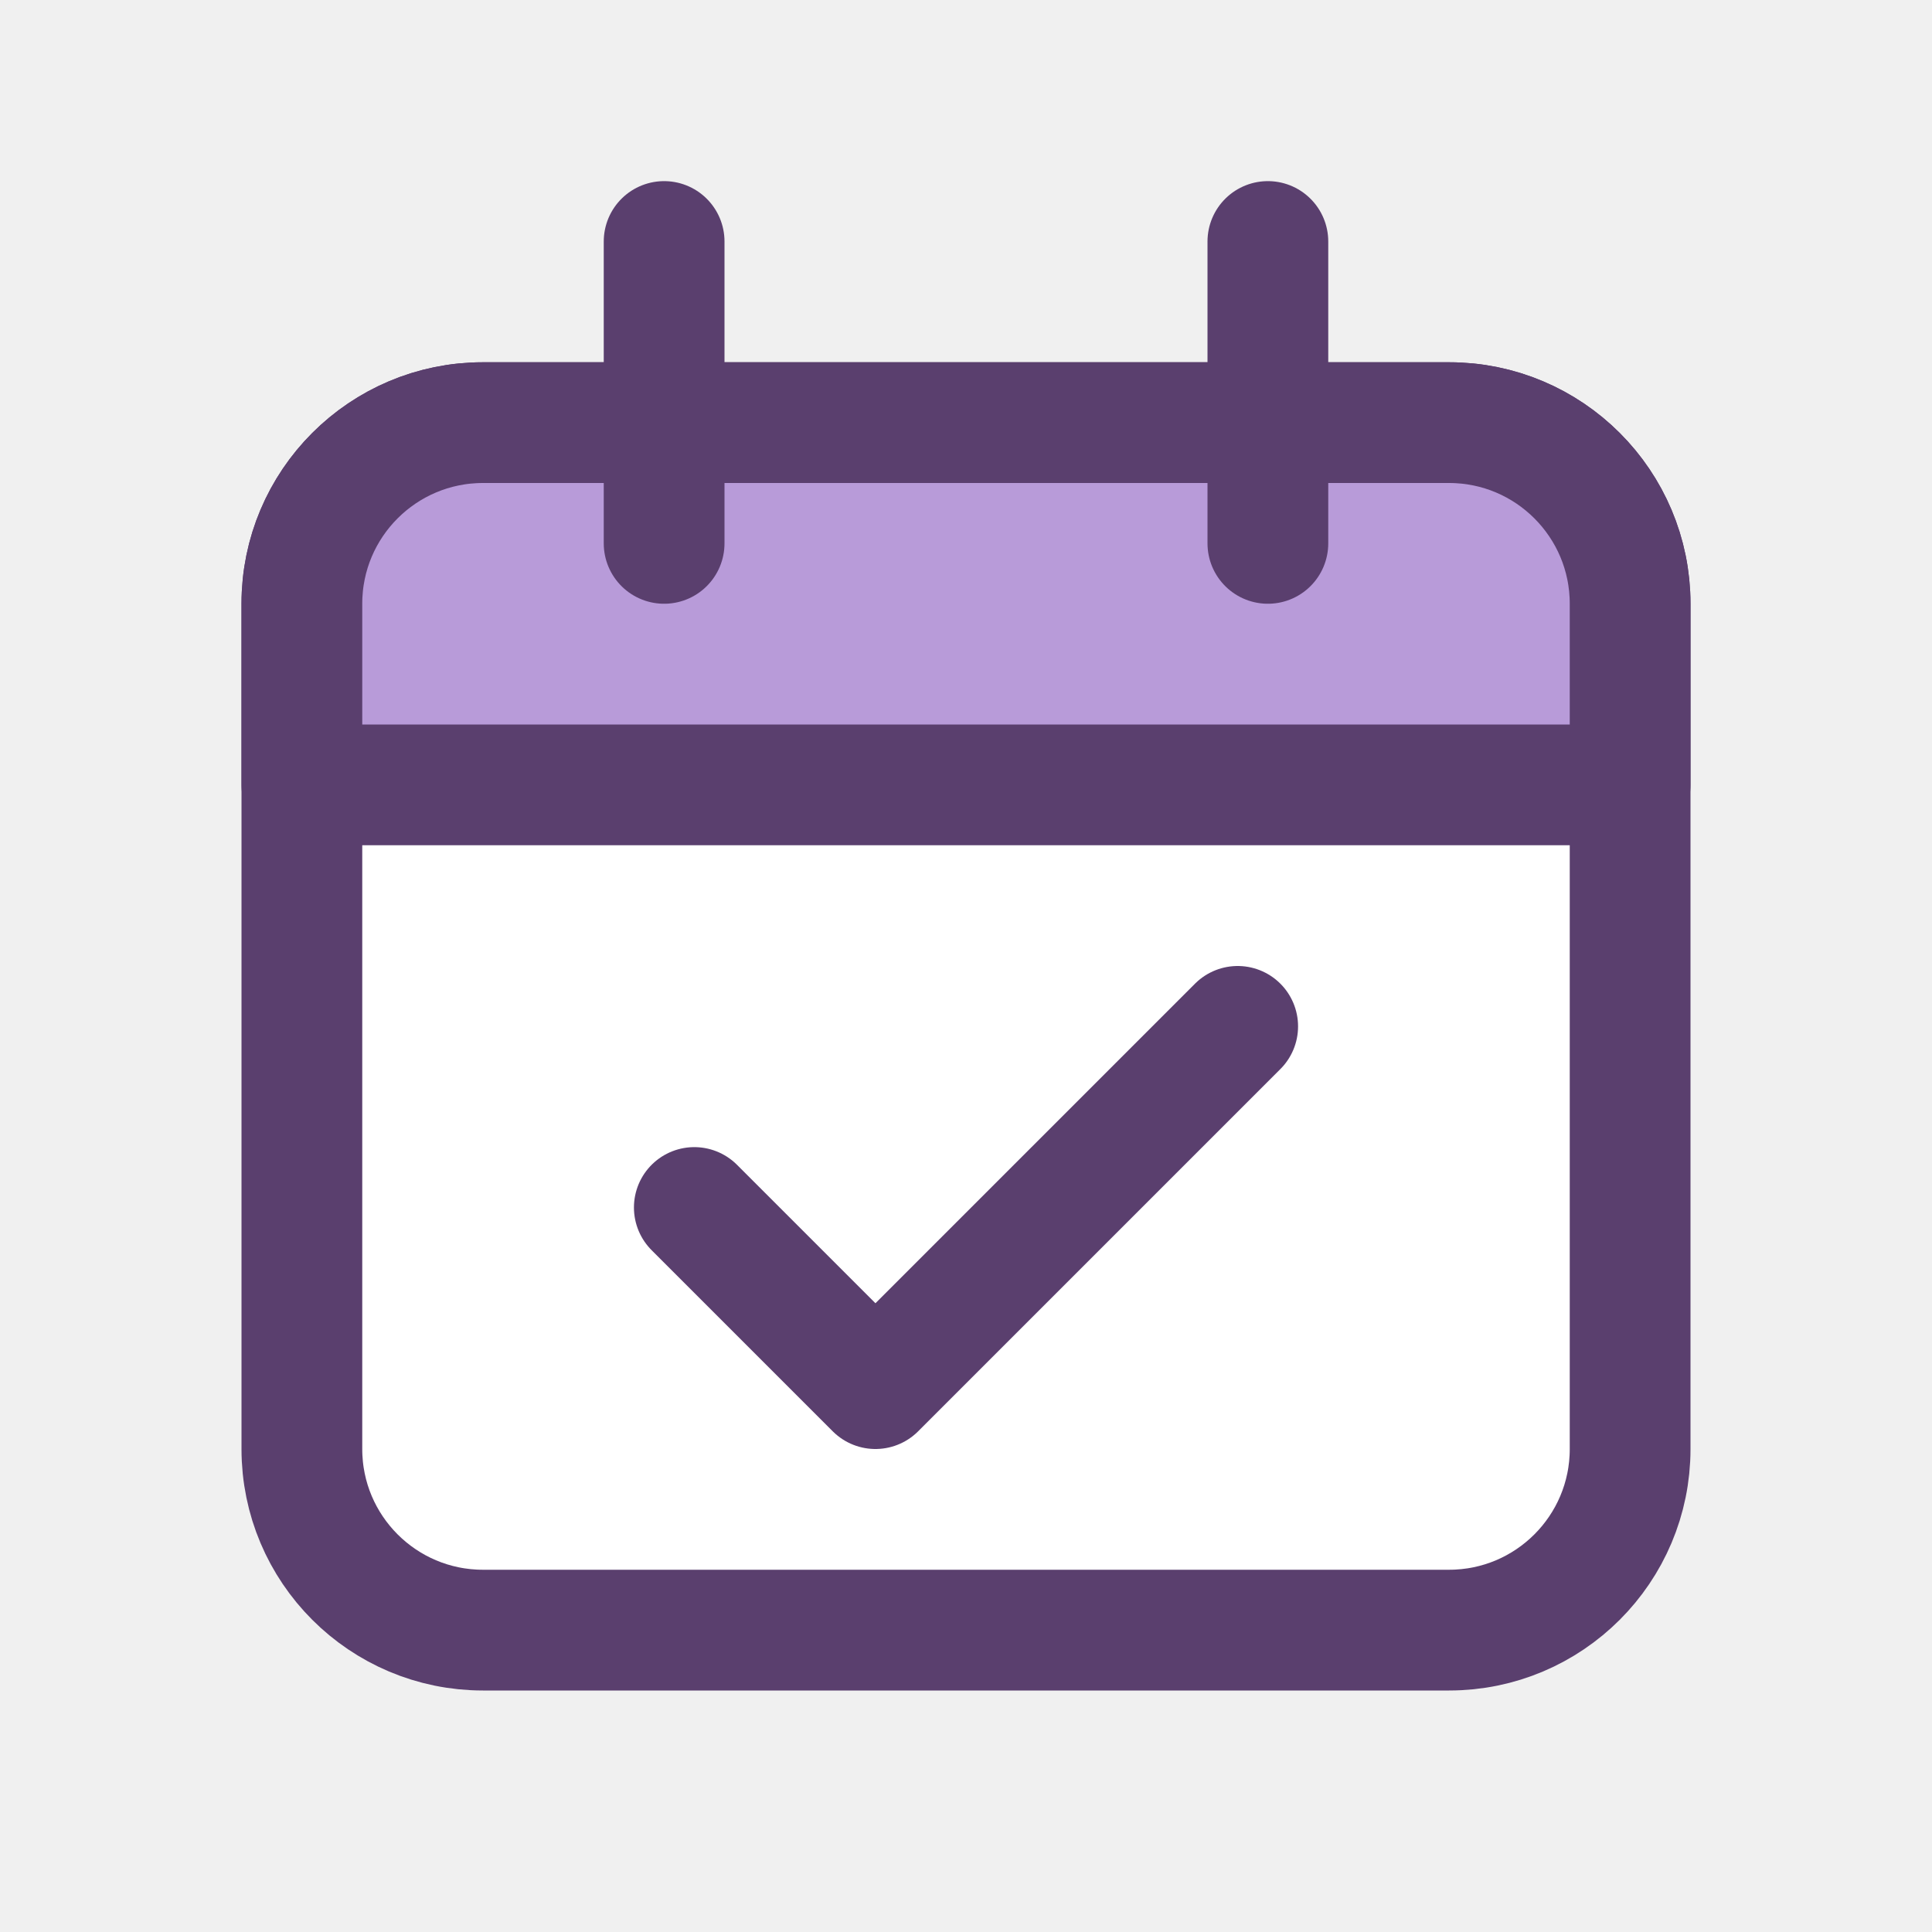
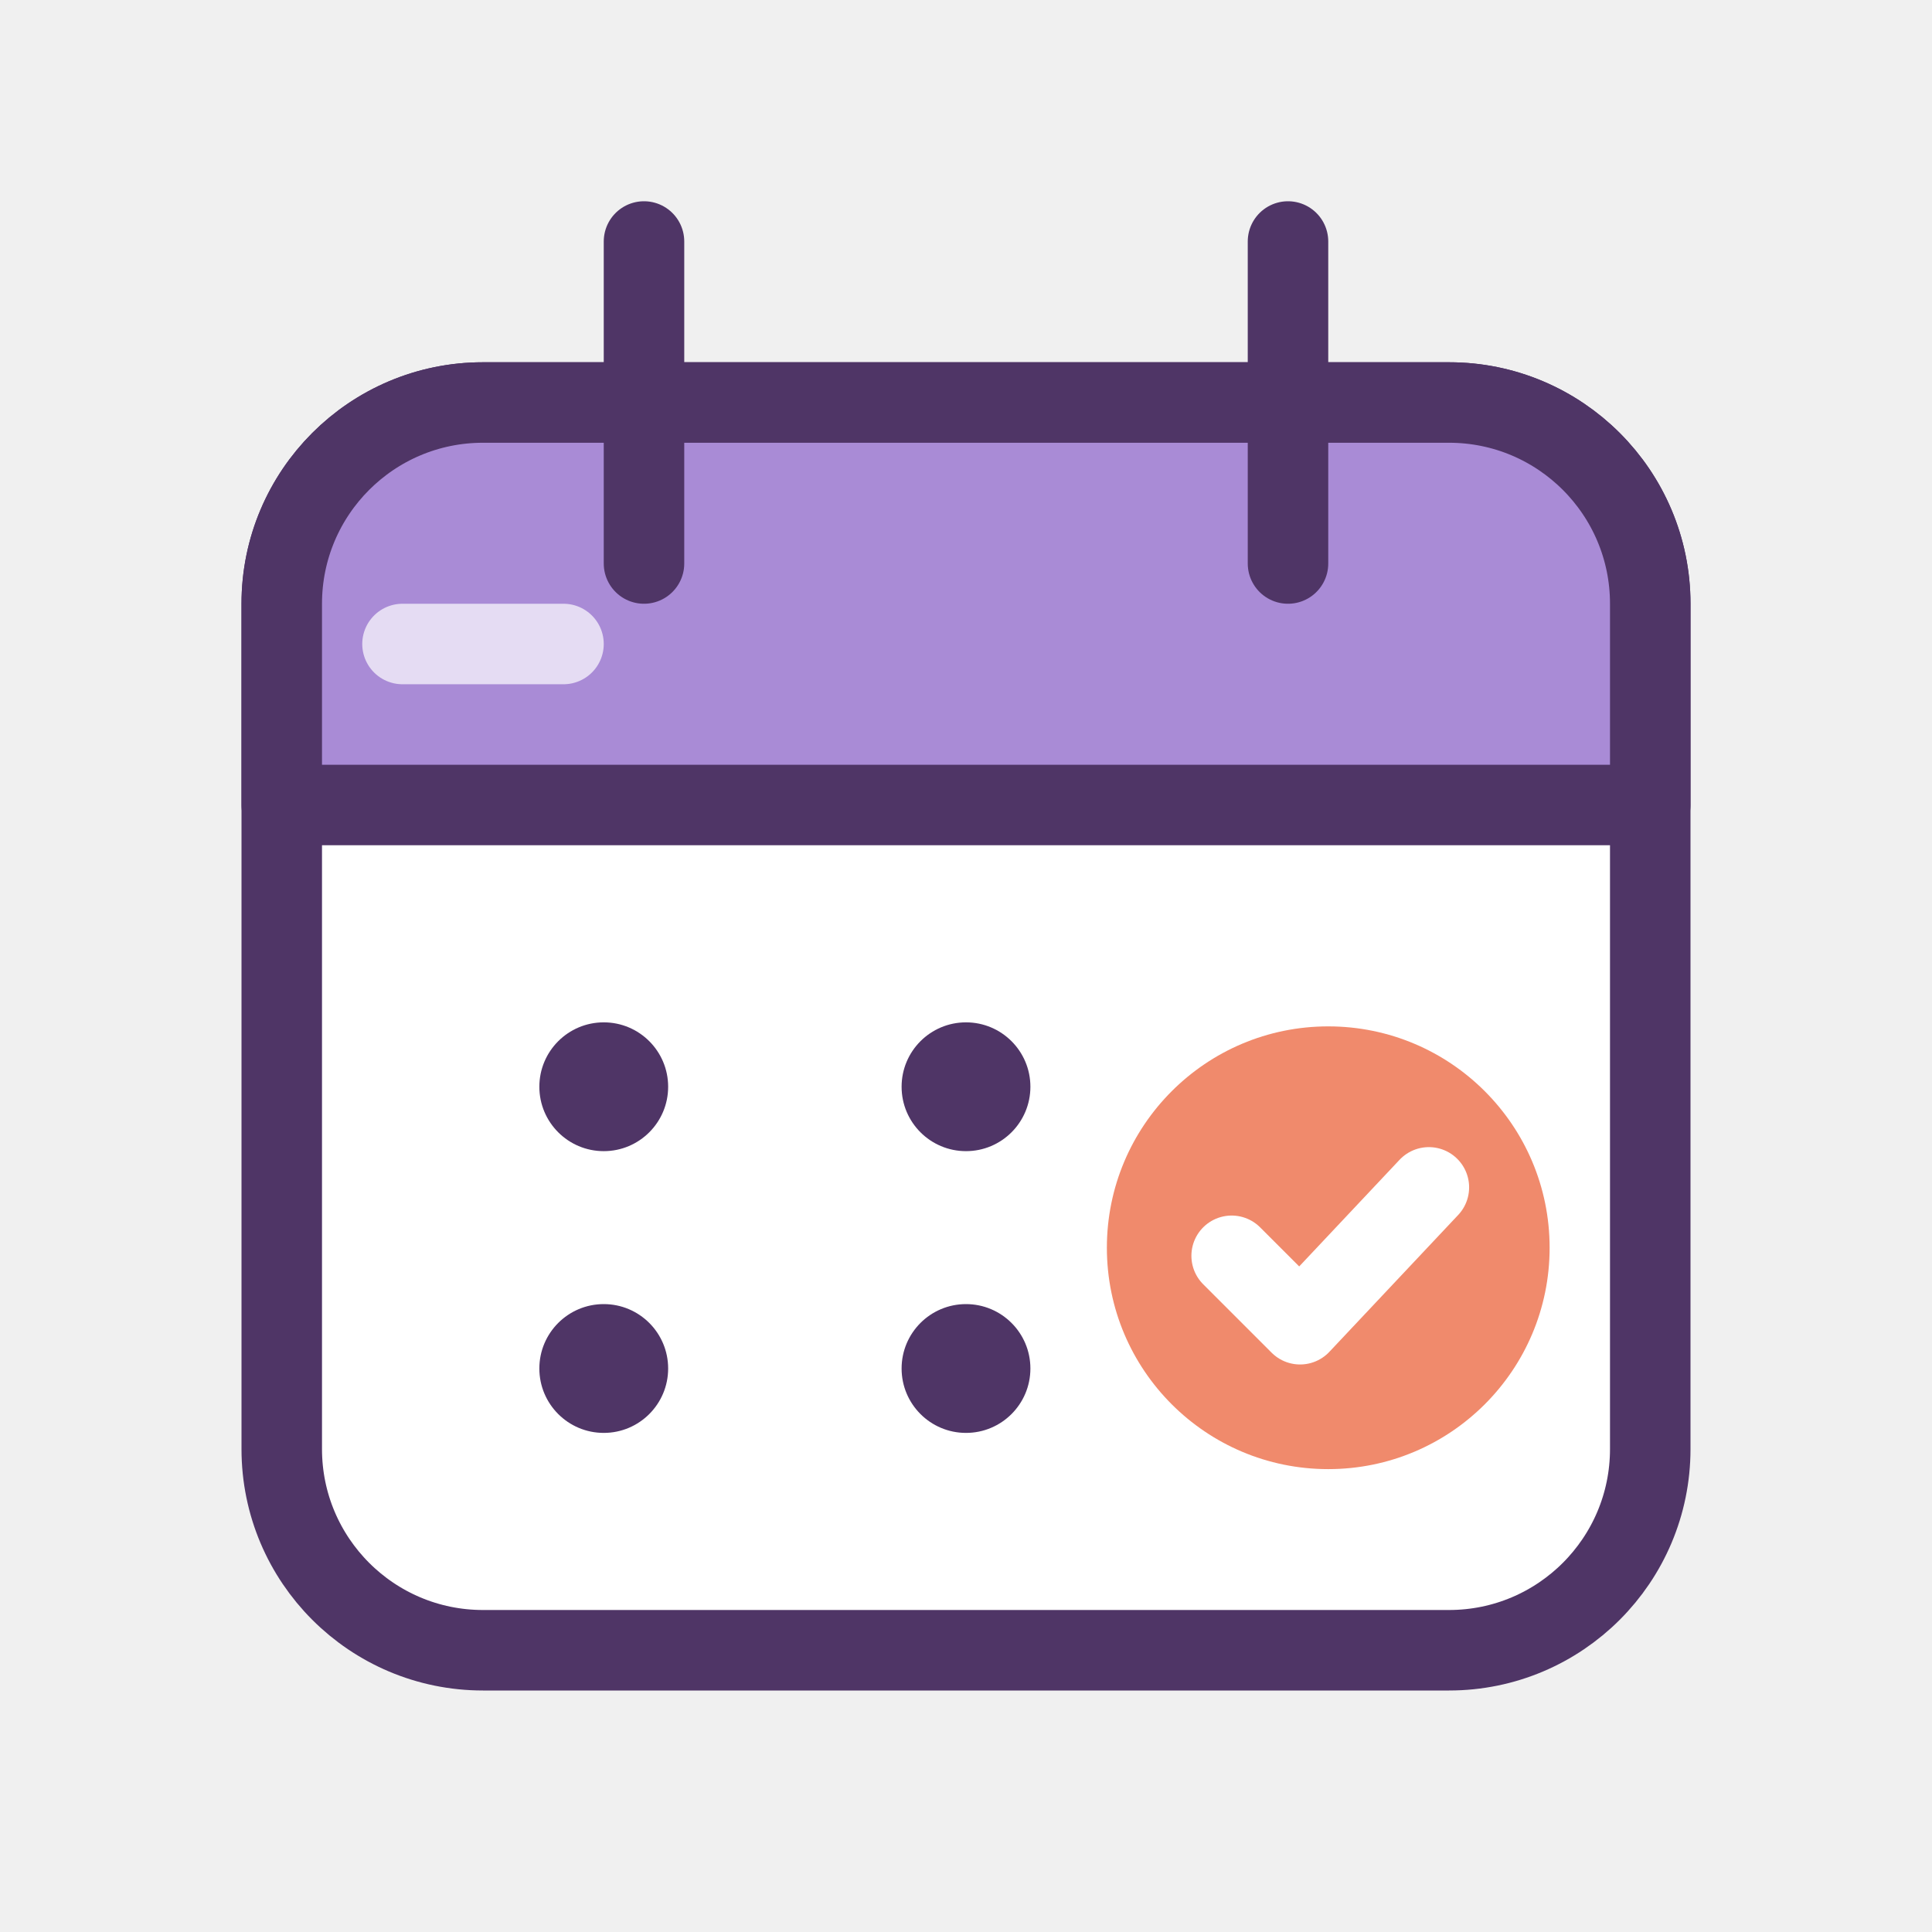
- <svg xmlns="http://www.w3.org/2000/svg" viewBox="0 0 32 32" width="32" height="32" fill="none" stroke="#5a3f6e" stroke-width="2" stroke-linecap="round" stroke-linejoin="round">
-   <rect x="5" y="7" width="22" height="20" rx="3" fill="#fff" />
-   <path d="M5 13v-3a3 3 0 0 1 3-3h16a3 3 0 0 1 3 3v3z" fill="#b89bd9" />
-   <path d="M11 4v5M21 4v5M11.5 20l3 3 6-6" fill="none" />
+ <svg xmlns="http://www.w3.org/2000/svg" viewBox="0 0 48 48" width="48" height="48" fill="none" stroke="#4f3566" stroke-width="2" stroke-linecap="round" stroke-linejoin="round">
+   <rect x="7" y="10" width="34" height="31" rx="5" fill="#ffffff" />
+   <path d="M7 20v-5a5 5 0 0 1 5-5h24a5 5 0 0 1 5 5v5z" fill="#a98bd6" />
+   <path d="M16 6v8M32 6v8" />
+   <circle cx="15" cy="27" r="1.6" fill="#4f3566" stroke="none" />
+   <circle cx="24" cy="27" r="1.6" fill="#4f3566" stroke="none" />
+   <circle cx="15" cy="34" r="1.6" fill="#4f3566" stroke="none" />
+   <circle cx="24" cy="34" r="1.6" fill="#4f3566" stroke="none" />
+   <circle cx="33" cy="31" r="5.5" fill="#f08a6c" stroke="none" />
+   <path d="M30.6 31.2l1.7 1.7 3.2-3.4" stroke="#ffffff" />
+   <path d="M10 16h4" stroke="#ffffff" opacity=".7" />
</svg>
